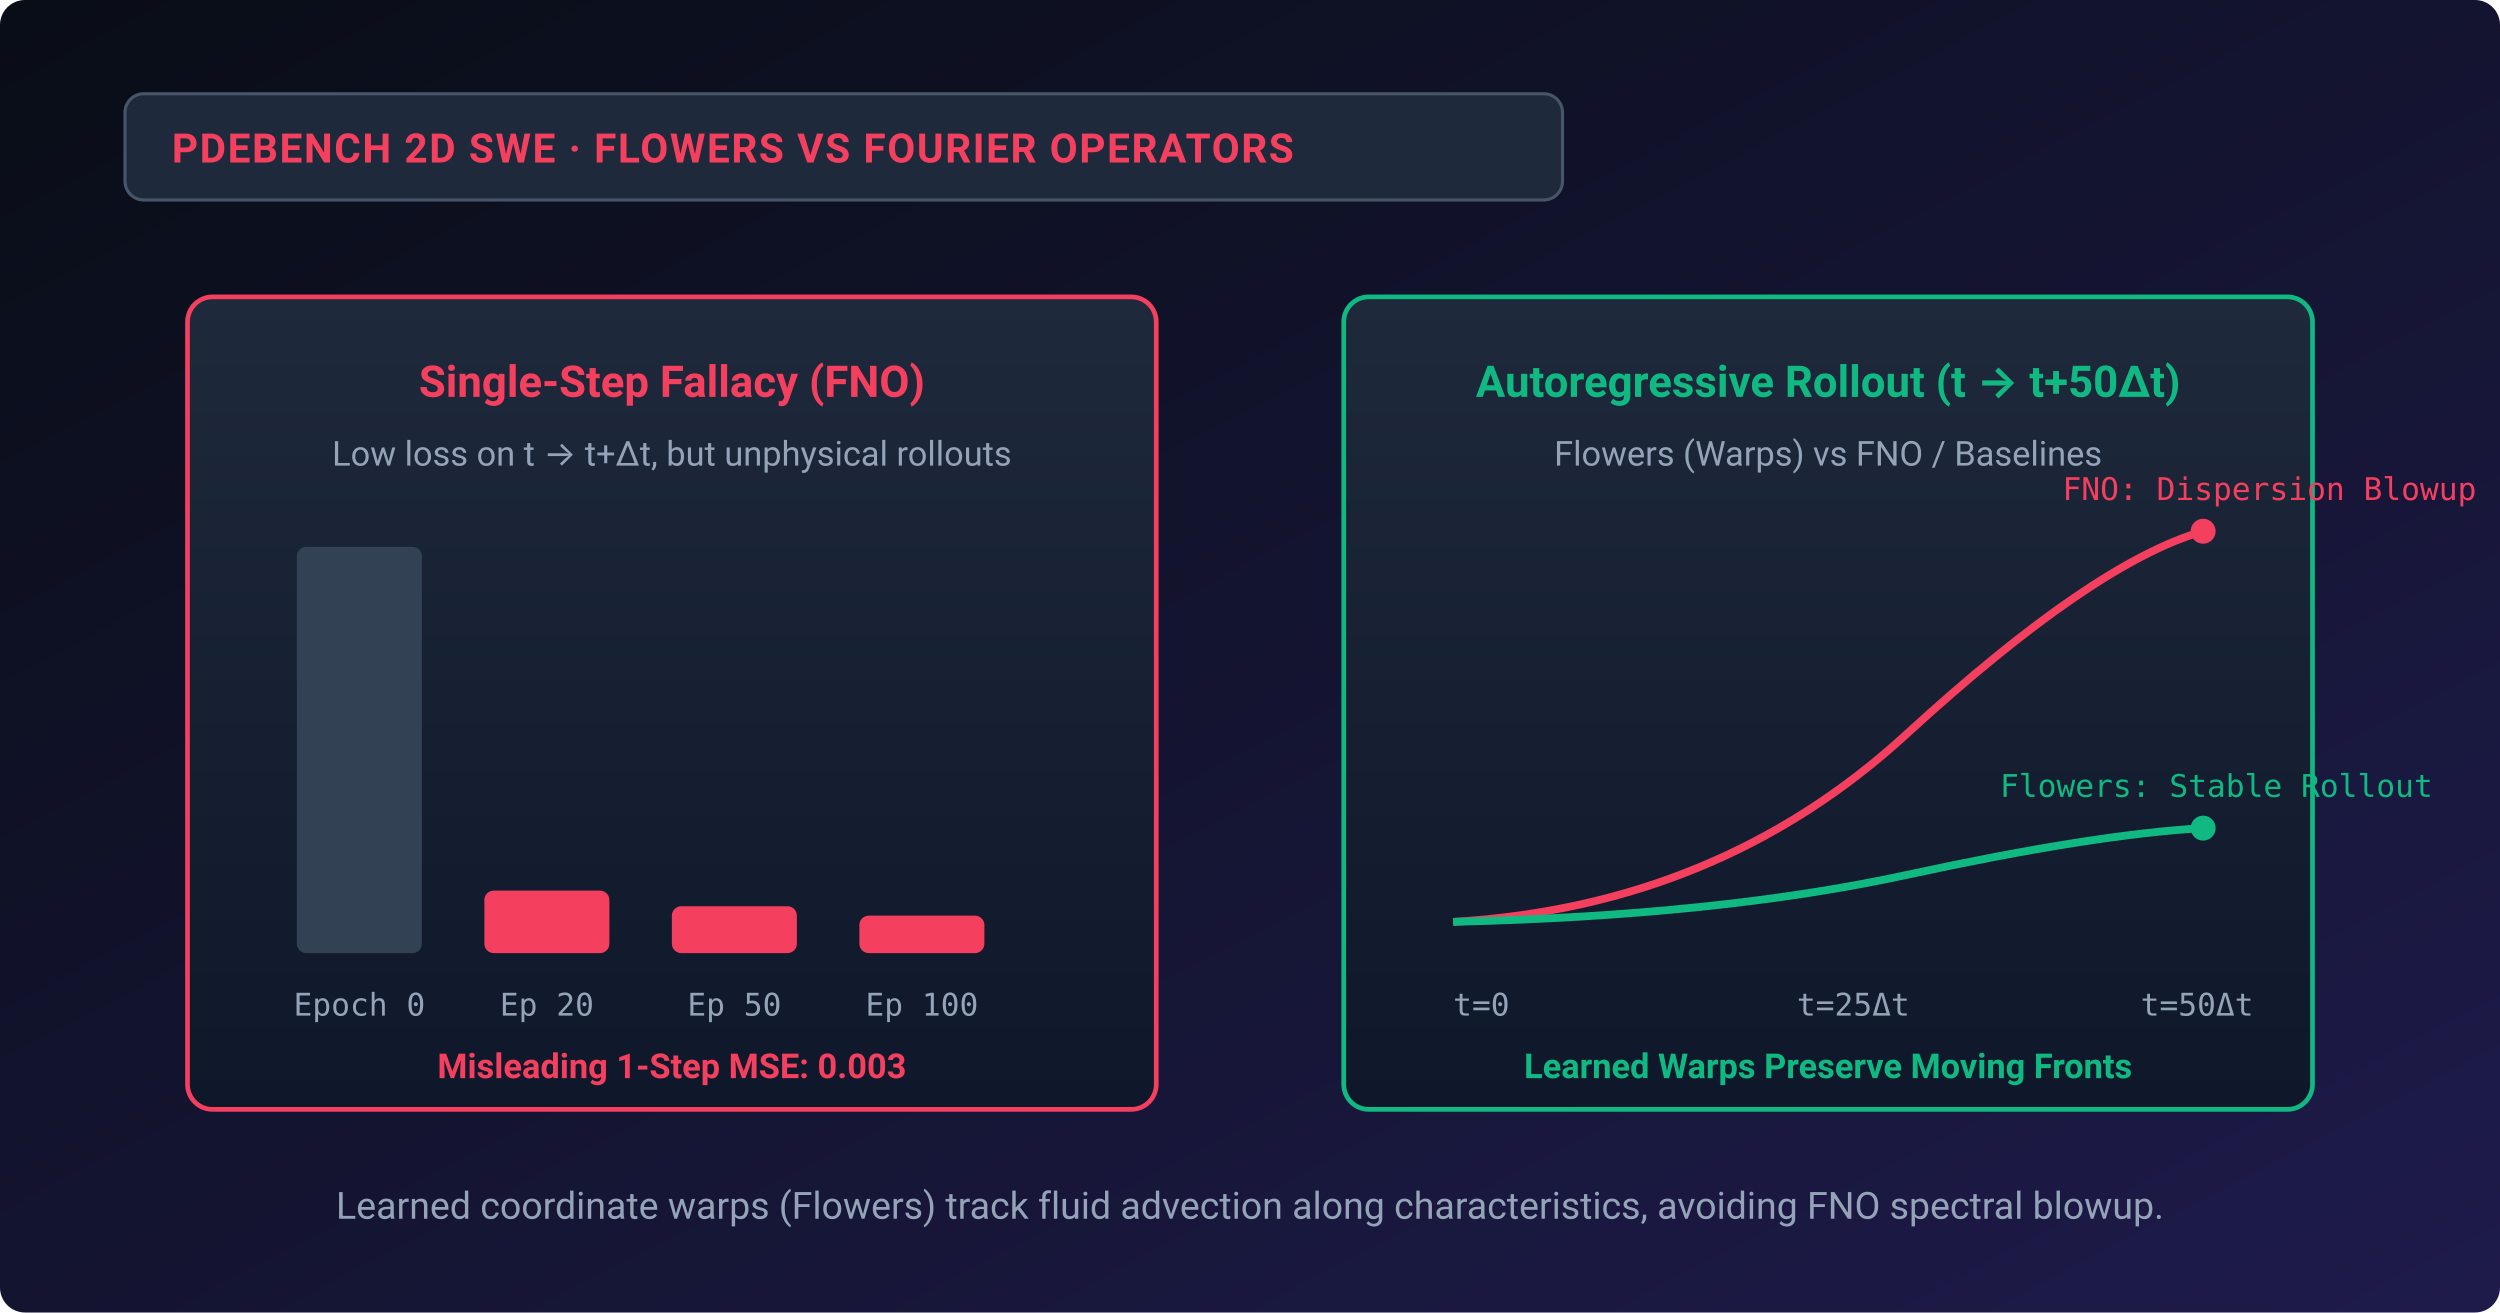
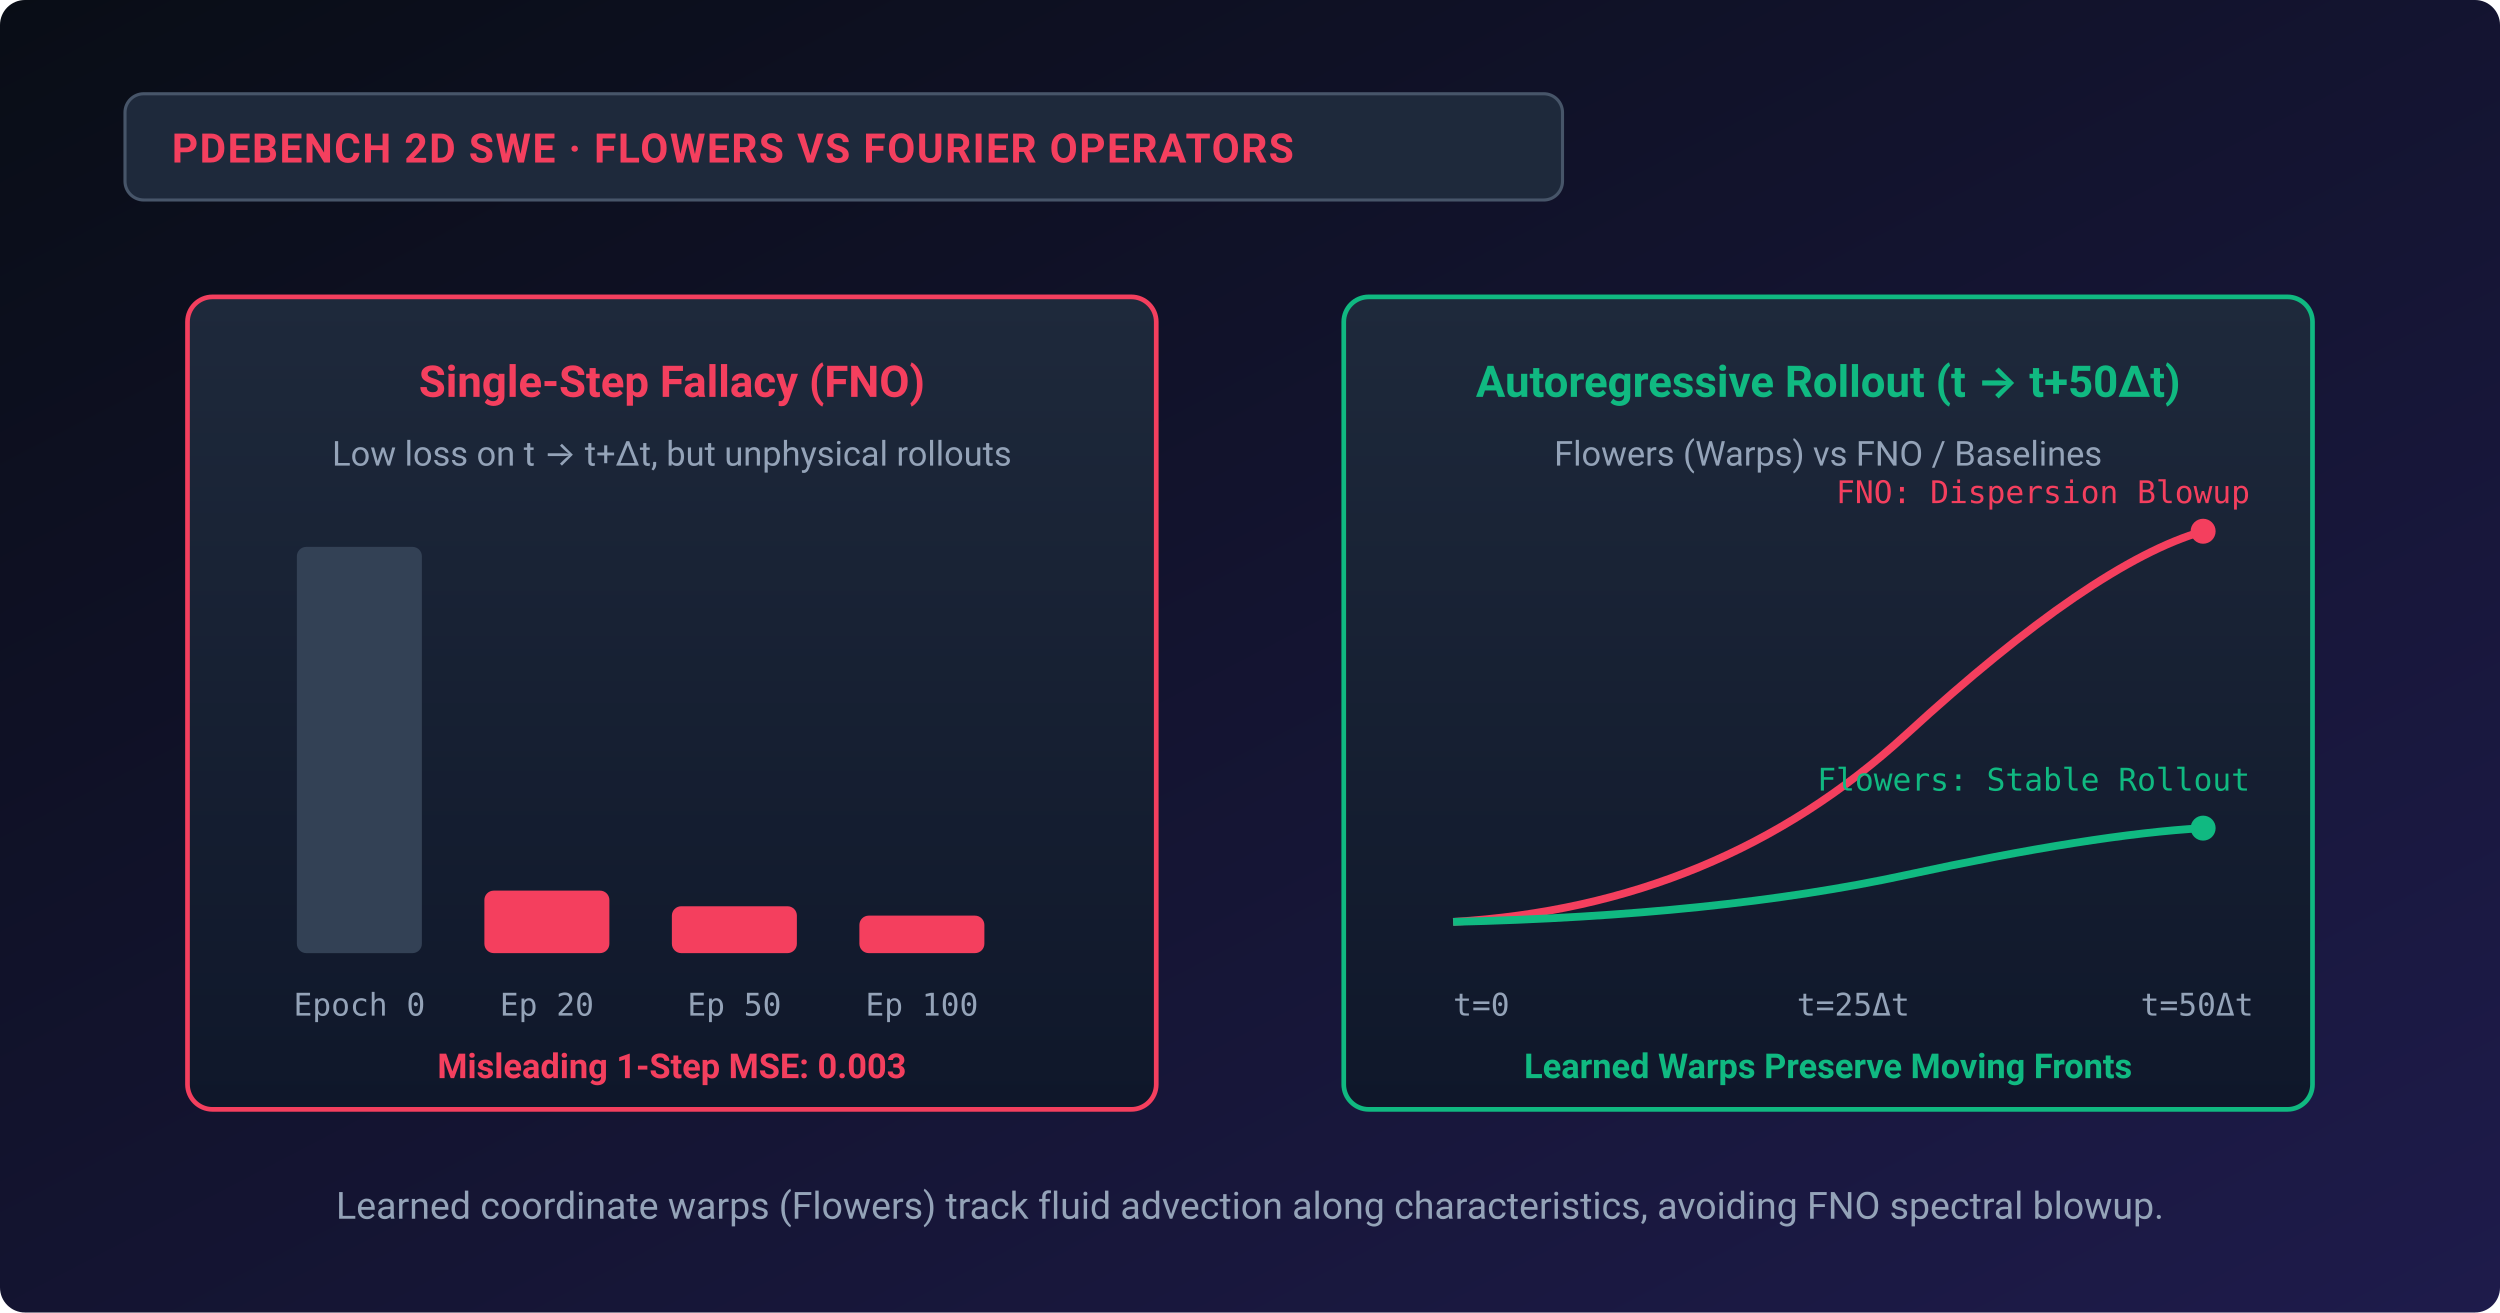
<svg xmlns="http://www.w3.org/2000/svg" viewBox="0 0 800 420" width="100%" height="100%">
  <defs>
    <linearGradient id="bgGrad2" x1="0%" y1="0%" x2="100%" y2="100%">
      <stop offset="0%" stop-color="#090d16" />
      <stop offset="100%" stop-color="#1e1b4b" />
    </linearGradient>
    <linearGradient id="boxGrad2" x1="0%" y1="0%" x2="0%" y2="100%">
      <stop offset="0%" stop-color="#1e293b" />
      <stop offset="100%" stop-color="#0f172a" />
    </linearGradient>
    <marker id="arrow2" viewBox="0 0 10 10" refX="6" refY="5" markerWidth="6" markerHeight="6" orient="auto-start-reverse">
      <path d="M 0 1 L 8 5 L 0 9 z" fill="#f43f5e" />
    </marker>
    <marker id="arrowGreen" viewBox="0 0 10 10" refX="6" refY="5" markerWidth="6" markerHeight="6" orient="auto-start-reverse">
      <path d="M 0 1 L 8 5 L 0 9 z" fill="#10b981" />
    </marker>
  </defs>
  <rect width="800" height="420" fill="url(#bgGrad2)" rx="8" />
  <rect x="40" y="30" width="460" height="34" rx="6" fill="#1e293b" stroke="#475569" stroke-width="1" />
  <text x="55" y="52" font-family="-apple-system, BlinkMacSystemFont, 'Segoe UI', Roboto, sans-serif" font-size="13" font-weight="600" fill="#f43f5e" letter-spacing="0.5">PDEBENCH 2D SWE · FLOWERS VS FOURIER OPERATORS</text>
  <g transform="translate(60, 95)">
    <rect width="310" height="260" rx="8" fill="url(#boxGrad2)" stroke="#f43f5e" stroke-width="1.5" />
    <text x="155" y="32" font-family="-apple-system, BlinkMacSystemFont, 'Segoe UI', Roboto, sans-serif" font-size="14" font-weight="700" fill="#f43f5e" text-anchor="middle">Single-Step Fallacy (FNO)</text>
    <text x="155" y="54" font-family="-apple-system, BlinkMacSystemFont, 'Segoe UI', Roboto, sans-serif" font-size="11" fill="#94a3b8" text-anchor="middle">Low loss on t → t+Δt, but unphysical rollouts</text>
    <rect x="35" y="80" width="40" height="130" fill="#334155" rx="3" />
    <rect x="95" y="190" width="40" height="20" fill="#f43f5e" rx="3" />
    <rect x="155" y="195" width="40" height="15" fill="#f43f5e" rx="3" />
    <rect x="215" y="198" width="40" height="12" fill="#f43f5e" rx="3" />
    <text x="55" y="230" font-family="monospace" font-size="10" fill="#94a3b8" text-anchor="middle">Epoch 0</text>
    <text x="115" y="230" font-family="monospace" font-size="10" fill="#94a3b8" text-anchor="middle">Ep 20</text>
    <text x="175" y="230" font-family="monospace" font-size="10" fill="#94a3b8" text-anchor="middle">Ep 50</text>
    <text x="235" y="230" font-family="monospace" font-size="10" fill="#94a3b8" text-anchor="middle">Ep 100</text>
    <text x="155" y="250" font-family="-apple-system, BlinkMacSystemFont, 'Segoe UI', Roboto, sans-serif" font-size="11" font-weight="600" fill="#f43f5e" text-anchor="middle">Misleading 1-Step MSE: 0.003</text>
  </g>
  <g transform="translate(430, 95)">
    <rect width="310" height="260" rx="8" fill="url(#boxGrad2)" stroke="#10b981" stroke-width="1.5" />
    <text x="155" y="32" font-family="-apple-system, BlinkMacSystemFont, 'Segoe UI', Roboto, sans-serif" font-size="14" font-weight="700" fill="#10b981" text-anchor="middle">Autoregressive Rollout (t → t+50Δt)</text>
    <text x="155" y="54" font-family="-apple-system, BlinkMacSystemFont, 'Segoe UI', Roboto, sans-serif" font-size="11" fill="#94a3b8" text-anchor="middle">Flowers (Warps) vs FNO / Baselines</text>
    <path d="M 35 200 Q 120 195, 180 140 T 275 75" fill="none" stroke="#f43f5e" stroke-width="2.5" />
    <circle cx="275" cy="75" r="4" fill="#f43f5e" />
-     <text x="230" y="65" font-family="monospace" font-size="10" fill="#f43f5e">FNO: Dispersion Blowup</text>
+     <text x="290" y="66" font-family="monospace" font-size="10" fill="#f43f5e" text-anchor="end">FNO: Dispersion Blowup</text>
    <path d="M 35 200 Q 120 198, 180 185 T 275 170" fill="none" stroke="#10b981" stroke-width="2.5" />
    <circle cx="275" cy="170" r="4" fill="#10b981" />
-     <text x="210" y="160" font-family="monospace" font-size="10" fill="#10b981">Flowers: Stable Rollout</text>
+     <text x="290" y="158" font-family="monospace" font-size="10" fill="#10b981" text-anchor="end">Flowers: Stable Rollout</text>
    <text x="35" y="230" font-family="monospace" font-size="10" fill="#94a3b8">t=0</text>
    <text x="145" y="230" font-family="monospace" font-size="10" fill="#94a3b8">t=25Δt</text>
    <text x="255" y="230" font-family="monospace" font-size="10" fill="#94a3b8">t=50Δt</text>
    <text x="155" y="250" font-family="-apple-system, BlinkMacSystemFont, 'Segoe UI', Roboto, sans-serif" font-size="11" font-weight="600" fill="#10b981" text-anchor="middle">Learned Warps Preserve Moving Fronts</text>
  </g>
  <text x="400" y="390" font-family="-apple-system, BlinkMacSystemFont, 'Segoe UI', Roboto, sans-serif" font-size="12" fill="#94a3b8" text-anchor="middle">Learned coordinate warps (Flowers) track fluid advection along characteristics, avoiding FNO spectral blowup.</text>
</svg>
